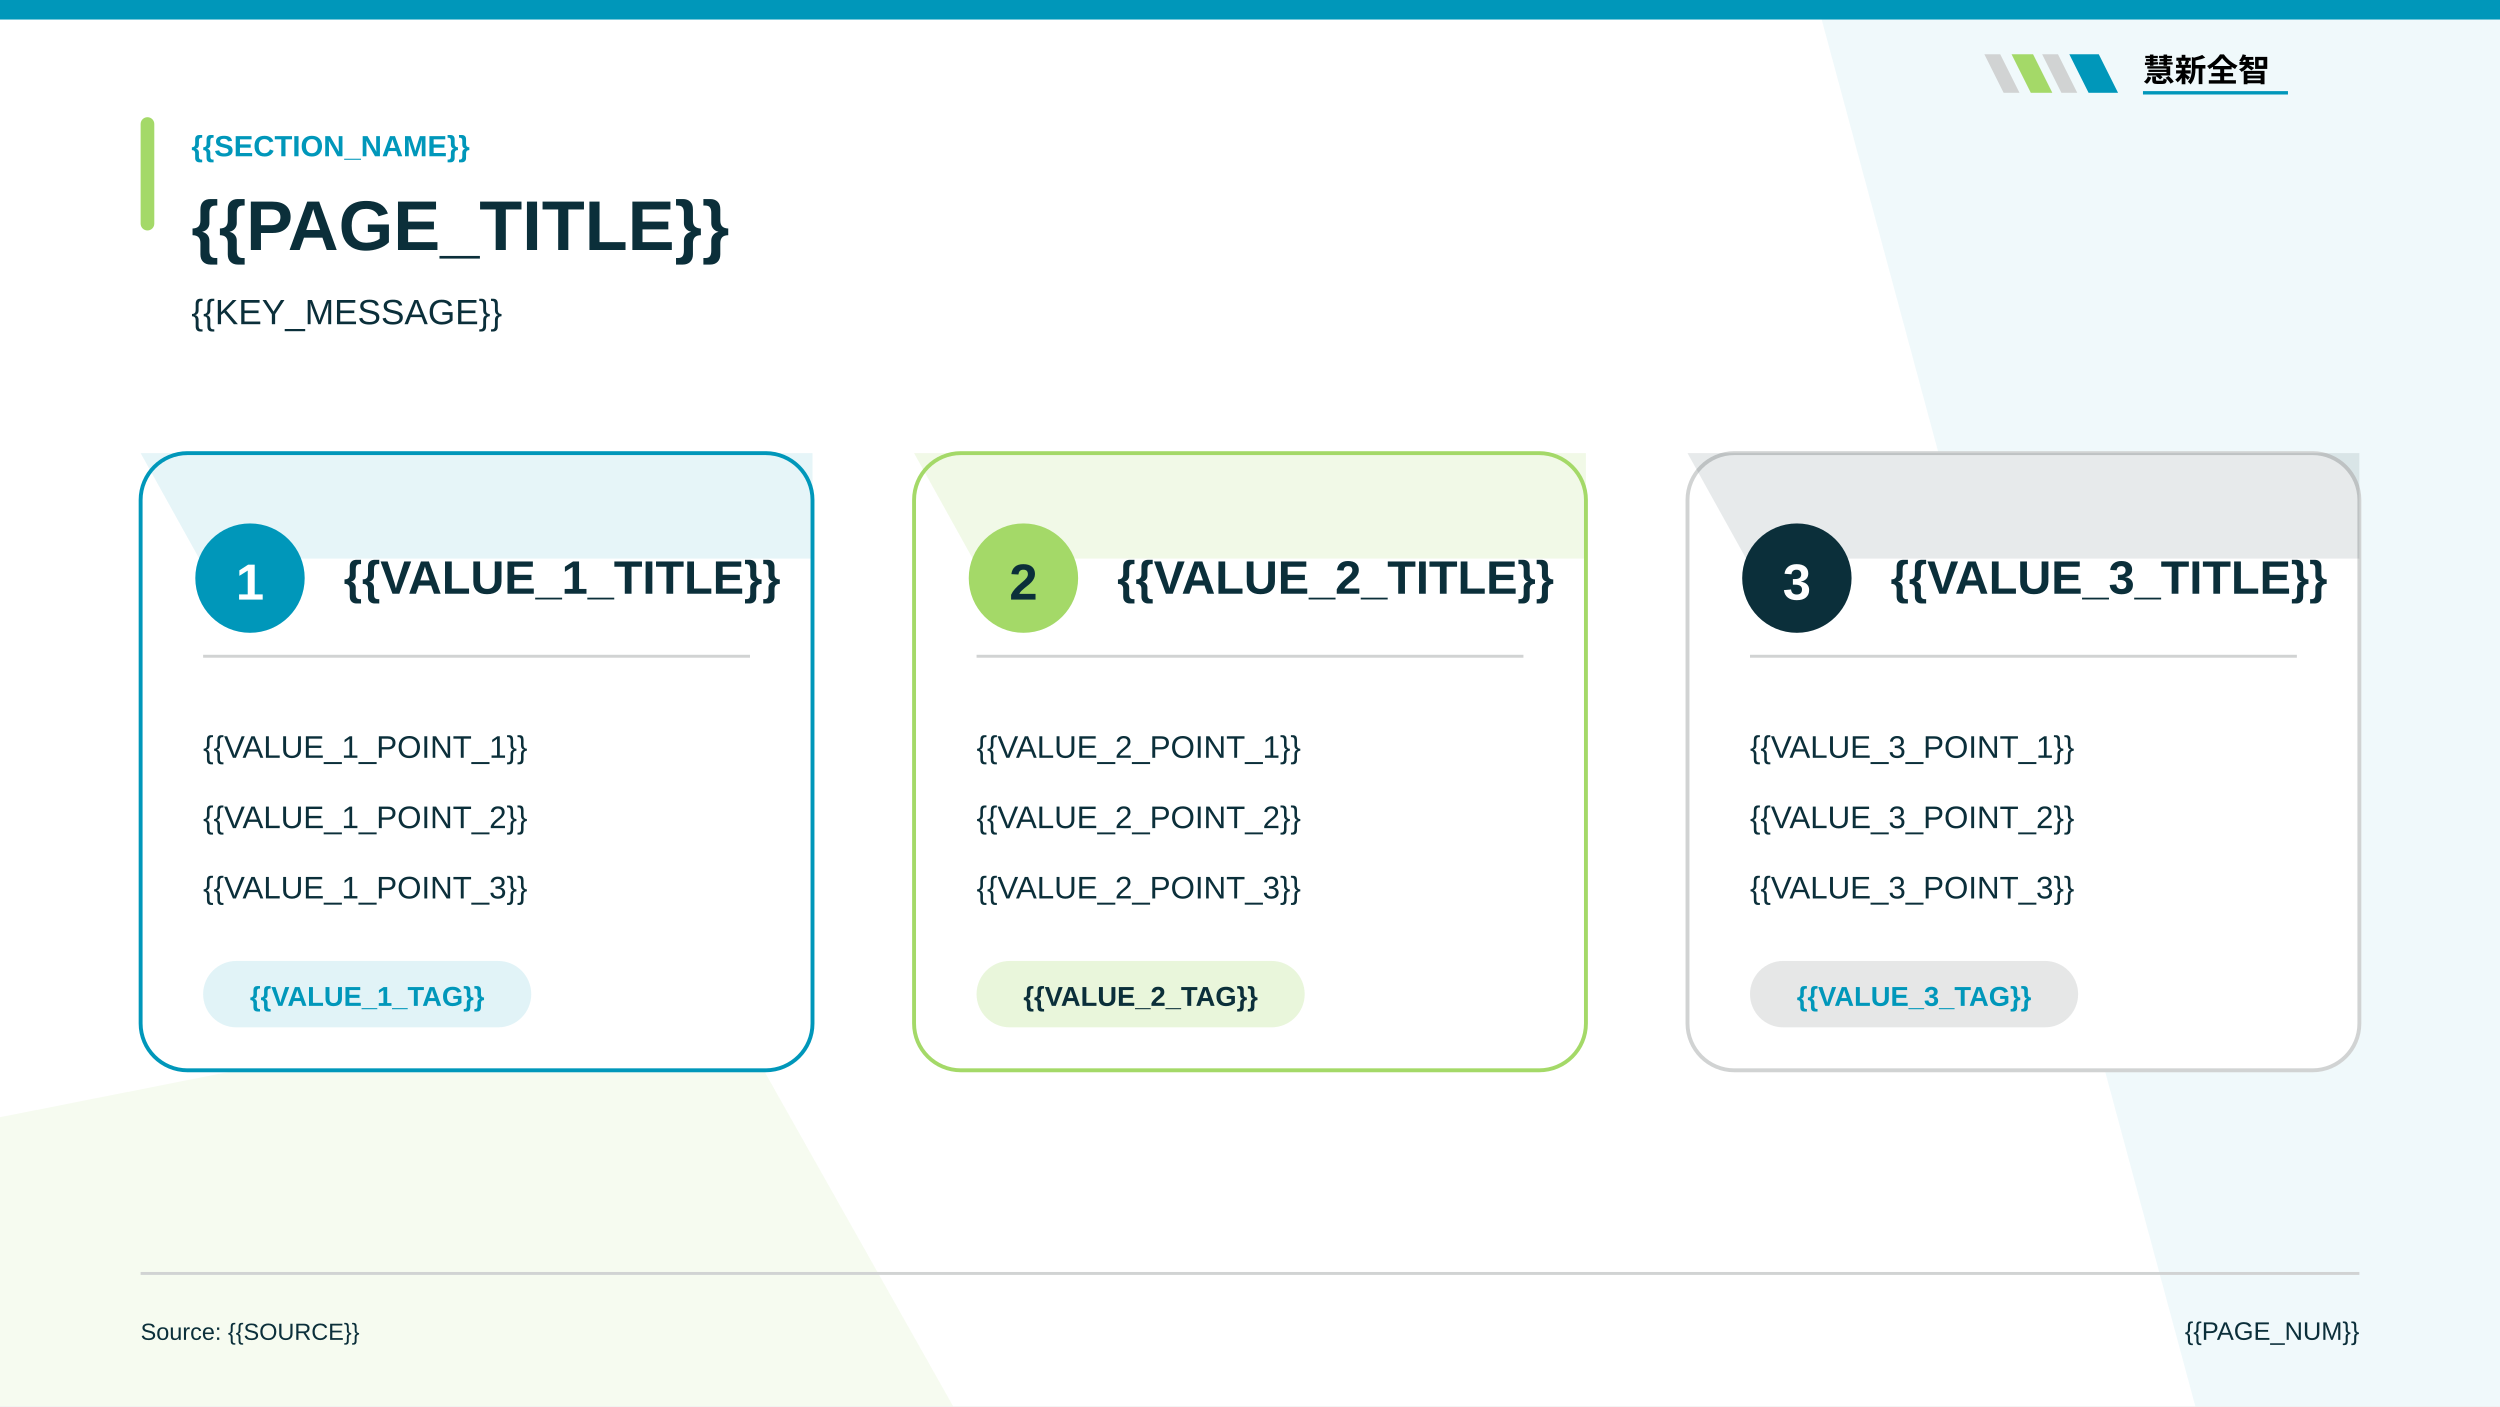
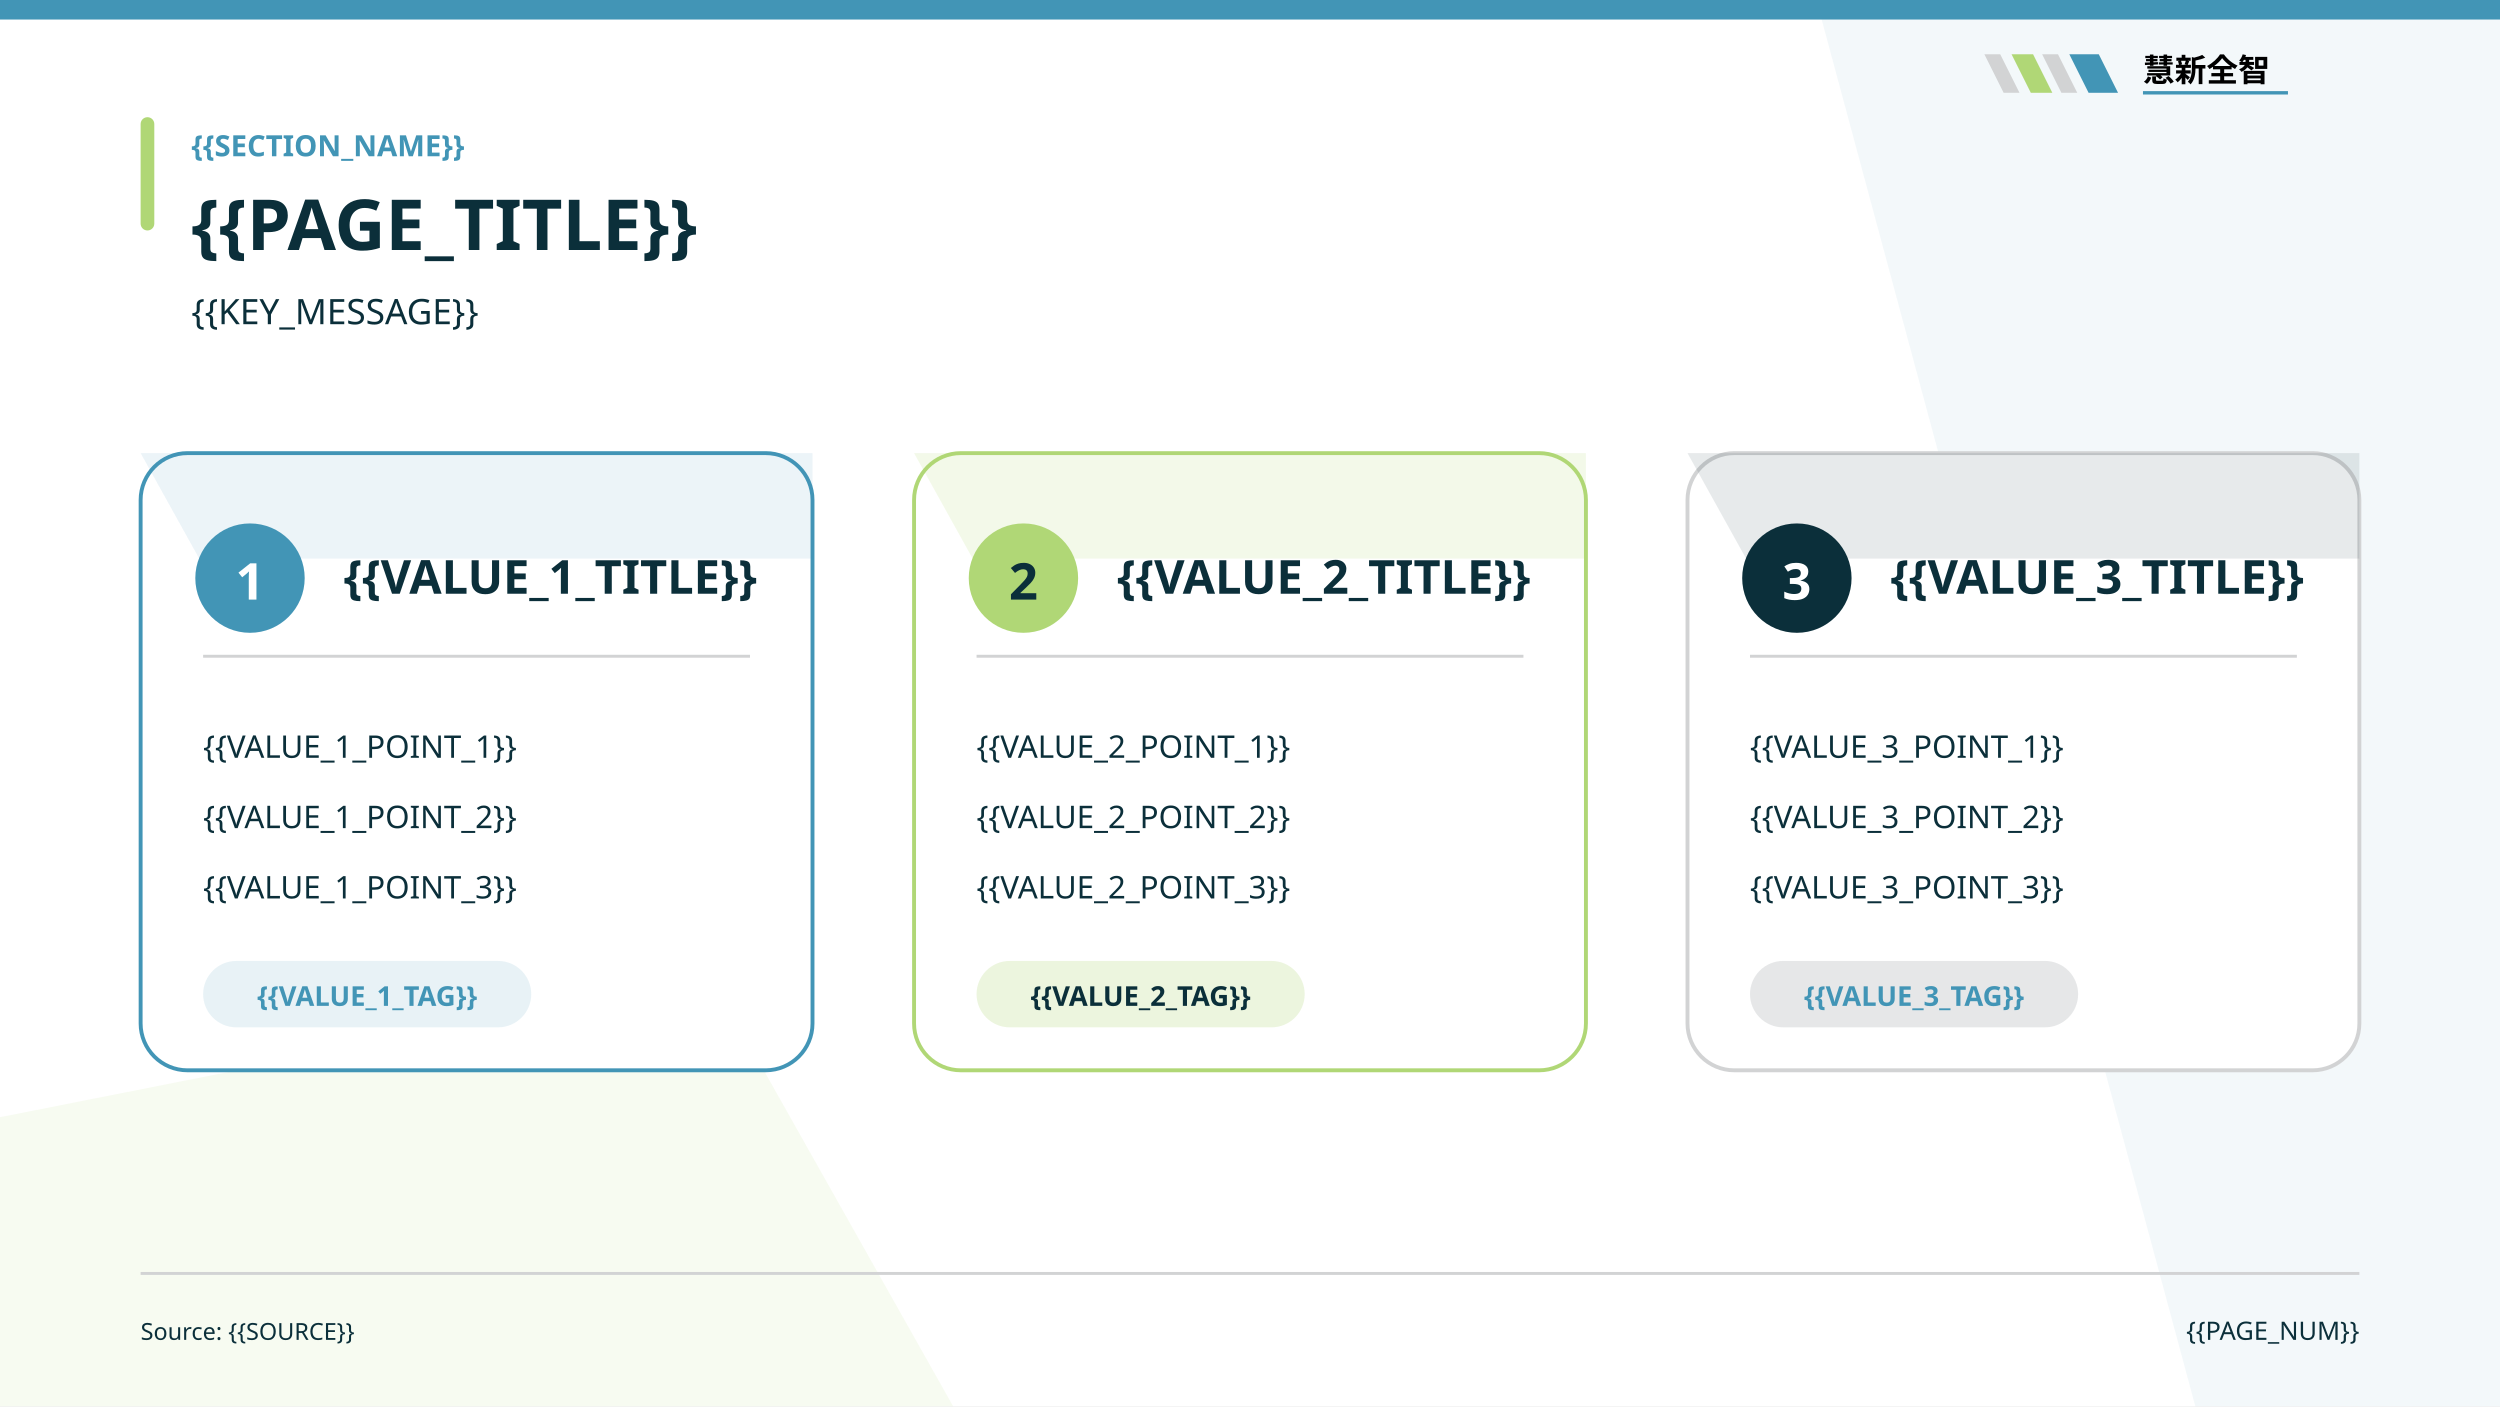
<svg xmlns="http://www.w3.org/2000/svg" viewBox="0 0 1280 720">
  <rect x="0" y="0" width="1280" height="720" fill="#FFFFFF" />
-   <polygon points="930,0 1280,0 1280,720 1124,720" fill="#0097BA" fill-opacity="0.06" />
-   <polygon points="0,572 364,500 488,720 0,720" fill="#A4D968" fill-opacity="0.10" />
-   <rect x="0" y="0" width="1280" height="10" fill="#0097BA" />
-   <rect x="72" y="60" width="7" height="58" rx="3.5" fill="#A4D968" />
-   <text x="98" y="80" fill="#0097BA" font-family="Microsoft YaHei, PingFang SC, Arial, sans-serif" font-size="15" font-weight="700">{{SECTION_NAME}}</text>
-   <text x="98" y="128" fill="#0B2F3A" font-family="Microsoft YaHei, PingFang SC, Arial, sans-serif" font-size="36" font-weight="700">{{PAGE_TITLE}}</text>
-   <text x="98" y="166" fill="#0B2F3A" font-family="Microsoft YaHei, PingFang SC, Arial, sans-serif" font-size="18">{{KEY_MESSAGE}}</text>
+   <polygon points="930,0 1280,0 1280,720 1124,720" fill="#4295B6" fill-opacity="0.06" />
+   <polygon points="0,572 364,500 488,720 0,720" fill="#B0D776" fill-opacity="0.10" />
+   <rect x="0" y="0" width="1280" height="10" fill="#4295B6" />
+   <rect x="72" y="60" width="7" height="58" rx="3.5" fill="#B0D776" />
+   <text x="98" y="80" fill="#4295B6" font-family="Microsoft YaHei" font-size="15" font-weight="700">{{SECTION_NAME}}</text>
+   <text x="98" y="128" fill="#0B2F3A" font-family="Microsoft YaHei" font-size="36" font-weight="700">{{PAGE_TITLE}}</text>
+   <text x="98" y="166" fill="#0B2F3A" font-family="Microsoft YaHei" font-size="18">{{KEY_MESSAGE}}</text>
  <g id="huixin-logo" transform="translate(1016 22) scale(0.58)">
-     <polygon points="0,10 14,10 31,44 17,44" fill="#D1D3D3" />
-     <polygon points="24,10 43,10 60,44 41,44" fill="#A4D968" />
-     <polygon points="51,10 65,10 82,44 68,44" fill="#D1D3D3" />
-     <polygon points="75,10 101,10 118,44 92,44" fill="#0097BA" />
-     <text x="140" y="34" fill="#000000" font-family="Microsoft YaHei, PingFang SC, Arial, sans-serif" font-size="28" font-weight="700">慧新全智</text>
-     <line x1="140" y1="44" x2="268" y2="44" stroke="#0097BA" stroke-width="3" />
+     <polygon points="0,10 14,10 31,44 17,44" fill="#D2D3D4" />
+     <polygon points="24,10 43,10 60,44 41,44" fill="#B0D776" />
+     <polygon points="51,10 65,10 82,44 68,44" fill="#D2D3D4" />
+     <polygon points="75,10 101,10 118,44 92,44" fill="#4295B6" />
+     <text x="140" y="34" fill="#000000" font-family="Microsoft YaHei" font-size="28" font-weight="700">慧新全智</text>
+     <line x1="140" y1="44" x2="268" y2="44" stroke="#4295B6" stroke-width="3" />
  </g>
-   <rect x="72" y="232" width="344" height="316" rx="24" fill="#FFFFFF" stroke="#0097BA" stroke-width="2" />
-   <polygon points="72,232 416,232 416,286 102,286" fill="#0097BA" fill-opacity="0.10" />
-   <circle cx="128" cy="296" r="28" fill="#0097BA" />
-   <text x="128" y="307" text-anchor="middle" fill="#FFFFFF" font-family="Microsoft YaHei, PingFang SC, Arial, sans-serif" font-size="26" font-weight="700">1</text>
-   <text x="176" y="304" fill="#0B2F3A" font-family="Microsoft YaHei, PingFang SC, Arial, sans-serif" font-size="24" font-weight="700">{{VALUE_1_TITLE}}</text>
-   <line x1="104" y1="336" x2="384" y2="336" stroke="#D1D3D3" stroke-width="1.5" />
-   <text x="104" y="388" fill="#0B2F3A" font-family="Microsoft YaHei, PingFang SC, Arial, sans-serif" font-size="16">{{VALUE_1_POINT_1}}</text>
-   <text x="104" y="424" fill="#0B2F3A" font-family="Microsoft YaHei, PingFang SC, Arial, sans-serif" font-size="16">{{VALUE_1_POINT_2}}</text>
-   <text x="104" y="460" fill="#0B2F3A" font-family="Microsoft YaHei, PingFang SC, Arial, sans-serif" font-size="16">{{VALUE_1_POINT_3}}</text>
-   <rect x="104" y="492" width="168" height="34" rx="17" fill="#0097BA" fill-opacity="0.12" />
-   <text x="188" y="515" text-anchor="middle" fill="#0097BA" font-family="Microsoft YaHei, PingFang SC, Arial, sans-serif" font-size="14" font-weight="700">{{VALUE_1_TAG}}</text>
-   <rect x="468" y="232" width="344" height="316" rx="24" fill="#FFFFFF" stroke="#A4D968" stroke-width="2" />
-   <polygon points="468,232 812,232 812,286 498,286" fill="#A4D968" fill-opacity="0.16" />
-   <circle cx="524" cy="296" r="28" fill="#A4D968" />
-   <text x="524" y="307" text-anchor="middle" fill="#0B2F3A" font-family="Microsoft YaHei, PingFang SC, Arial, sans-serif" font-size="26" font-weight="700">2</text>
-   <text x="572" y="304" fill="#0B2F3A" font-family="Microsoft YaHei, PingFang SC, Arial, sans-serif" font-size="24" font-weight="700">{{VALUE_2_TITLE}}</text>
-   <line x1="500" y1="336" x2="780" y2="336" stroke="#D1D3D3" stroke-width="1.5" />
-   <text x="500" y="388" fill="#0B2F3A" font-family="Microsoft YaHei, PingFang SC, Arial, sans-serif" font-size="16">{{VALUE_2_POINT_1}}</text>
-   <text x="500" y="424" fill="#0B2F3A" font-family="Microsoft YaHei, PingFang SC, Arial, sans-serif" font-size="16">{{VALUE_2_POINT_2}}</text>
-   <text x="500" y="460" fill="#0B2F3A" font-family="Microsoft YaHei, PingFang SC, Arial, sans-serif" font-size="16">{{VALUE_2_POINT_3}}</text>
-   <rect x="500" y="492" width="168" height="34" rx="17" fill="#A4D968" fill-opacity="0.24" />
-   <text x="584" y="515" text-anchor="middle" fill="#0B2F3A" font-family="Microsoft YaHei, PingFang SC, Arial, sans-serif" font-size="14" font-weight="700">{{VALUE_2_TAG}}</text>
-   <rect x="864" y="232" width="344" height="316" rx="24" fill="#FFFFFF" stroke="#D1D3D3" stroke-width="2" />
+   <rect x="72" y="232" width="344" height="316" rx="24" fill="#FFFFFF" stroke="#4295B6" stroke-width="2" />
+   <polygon points="72,232 416,232 416,286 102,286" fill="#4295B6" fill-opacity="0.10" />
+   <circle cx="128" cy="296" r="28" fill="#4295B6" />
+   <text x="128" y="307" text-anchor="middle" fill="#FFFFFF" font-family="Microsoft YaHei" font-size="26" font-weight="700">1</text>
+   <text x="176" y="304" fill="#0B2F3A" font-family="Microsoft YaHei" font-size="24" font-weight="700">{{VALUE_1_TITLE}}</text>
+   <line x1="104" y1="336" x2="384" y2="336" stroke="#D2D3D4" stroke-width="1.5" />
+   <text x="104" y="388" fill="#0B2F3A" font-family="Microsoft YaHei" font-size="16">{{VALUE_1_POINT_1}}</text>
+   <text x="104" y="424" fill="#0B2F3A" font-family="Microsoft YaHei" font-size="16">{{VALUE_1_POINT_2}}</text>
+   <text x="104" y="460" fill="#0B2F3A" font-family="Microsoft YaHei" font-size="16">{{VALUE_1_POINT_3}}</text>
+   <rect x="104" y="492" width="168" height="34" rx="17" fill="#4295B6" fill-opacity="0.12" />
+   <text x="188" y="515" text-anchor="middle" fill="#4295B6" font-family="Microsoft YaHei" font-size="14" font-weight="700">{{VALUE_1_TAG}}</text>
+   <rect x="468" y="232" width="344" height="316" rx="24" fill="#FFFFFF" stroke="#B0D776" stroke-width="2" />
+   <polygon points="468,232 812,232 812,286 498,286" fill="#B0D776" fill-opacity="0.16" />
+   <circle cx="524" cy="296" r="28" fill="#B0D776" />
+   <text x="524" y="307" text-anchor="middle" fill="#0B2F3A" font-family="Microsoft YaHei" font-size="26" font-weight="700">2</text>
+   <text x="572" y="304" fill="#0B2F3A" font-family="Microsoft YaHei" font-size="24" font-weight="700">{{VALUE_2_TITLE}}</text>
+   <line x1="500" y1="336" x2="780" y2="336" stroke="#D2D3D4" stroke-width="1.5" />
+   <text x="500" y="388" fill="#0B2F3A" font-family="Microsoft YaHei" font-size="16">{{VALUE_2_POINT_1}}</text>
+   <text x="500" y="424" fill="#0B2F3A" font-family="Microsoft YaHei" font-size="16">{{VALUE_2_POINT_2}}</text>
+   <text x="500" y="460" fill="#0B2F3A" font-family="Microsoft YaHei" font-size="16">{{VALUE_2_POINT_3}}</text>
+   <rect x="500" y="492" width="168" height="34" rx="17" fill="#B0D776" fill-opacity="0.24" />
+   <text x="584" y="515" text-anchor="middle" fill="#0B2F3A" font-family="Microsoft YaHei" font-size="14" font-weight="700">{{VALUE_2_TAG}}</text>
+   <rect x="864" y="232" width="344" height="316" rx="24" fill="#FFFFFF" stroke="#D2D3D4" stroke-width="2" />
  <polygon points="864,232 1208,232 1208,286 894,286" fill="#0B2F3A" fill-opacity="0.10" />
  <circle cx="920" cy="296" r="28" fill="#0B2F3A" />
-   <text x="920" y="307" text-anchor="middle" fill="#FFFFFF" font-family="Microsoft YaHei, PingFang SC, Arial, sans-serif" font-size="26" font-weight="700">3</text>
-   <text x="968" y="304" fill="#0B2F3A" font-family="Microsoft YaHei, PingFang SC, Arial, sans-serif" font-size="24" font-weight="700">{{VALUE_3_TITLE}}</text>
-   <line x1="896" y1="336" x2="1176" y2="336" stroke="#D1D3D3" stroke-width="1.5" />
-   <text x="896" y="388" fill="#0B2F3A" font-family="Microsoft YaHei, PingFang SC, Arial, sans-serif" font-size="16">{{VALUE_3_POINT_1}}</text>
-   <text x="896" y="424" fill="#0B2F3A" font-family="Microsoft YaHei, PingFang SC, Arial, sans-serif" font-size="16">{{VALUE_3_POINT_2}}</text>
-   <text x="896" y="460" fill="#0B2F3A" font-family="Microsoft YaHei, PingFang SC, Arial, sans-serif" font-size="16">{{VALUE_3_POINT_3}}</text>
-   <rect x="896" y="492" width="168" height="34" rx="17" fill="#D1D3D3" fill-opacity="0.55" />
-   <text x="980" y="515" text-anchor="middle" fill="#0097BA" font-family="Microsoft YaHei, PingFang SC, Arial, sans-serif" font-size="14" font-weight="700">{{VALUE_3_TAG}}</text>
-   <line x1="72" y1="652" x2="1208" y2="652" stroke="#D1D3D3" stroke-width="1.5" />
-   <text x="72" y="686" fill="#0B2F3A" font-family="Microsoft YaHei, PingFang SC, Arial, sans-serif" font-size="12">Source: {{SOURCE}}</text>
-   <text x="1208" y="686" text-anchor="end" fill="#0B2F3A" font-family="Microsoft YaHei, PingFang SC, Arial, sans-serif" font-size="13">{{PAGE_NUM}}</text>
+   <text x="920" y="307" text-anchor="middle" fill="#FFFFFF" font-family="Microsoft YaHei" font-size="26" font-weight="700">3</text>
+   <text x="968" y="304" fill="#0B2F3A" font-family="Microsoft YaHei" font-size="24" font-weight="700">{{VALUE_3_TITLE}}</text>
+   <line x1="896" y1="336" x2="1176" y2="336" stroke="#D2D3D4" stroke-width="1.5" />
+   <text x="896" y="388" fill="#0B2F3A" font-family="Microsoft YaHei" font-size="16">{{VALUE_3_POINT_1}}</text>
+   <text x="896" y="424" fill="#0B2F3A" font-family="Microsoft YaHei" font-size="16">{{VALUE_3_POINT_2}}</text>
+   <text x="896" y="460" fill="#0B2F3A" font-family="Microsoft YaHei" font-size="16">{{VALUE_3_POINT_3}}</text>
+   <rect x="896" y="492" width="168" height="34" rx="17" fill="#D2D3D4" fill-opacity="0.55" />
+   <text x="980" y="515" text-anchor="middle" fill="#4295B6" font-family="Microsoft YaHei" font-size="14" font-weight="700">{{VALUE_3_TAG}}</text>
+   <line x1="72" y1="652" x2="1208" y2="652" stroke="#D2D3D4" stroke-width="1.5" />
+   <text x="72" y="686" fill="#0B2F3A" font-family="Microsoft YaHei" font-size="12">Source: {{SOURCE}}</text>
+   <text x="1208" y="686" text-anchor="end" fill="#0B2F3A" font-family="Microsoft YaHei" font-size="13">{{PAGE_NUM}}</text>
</svg>
